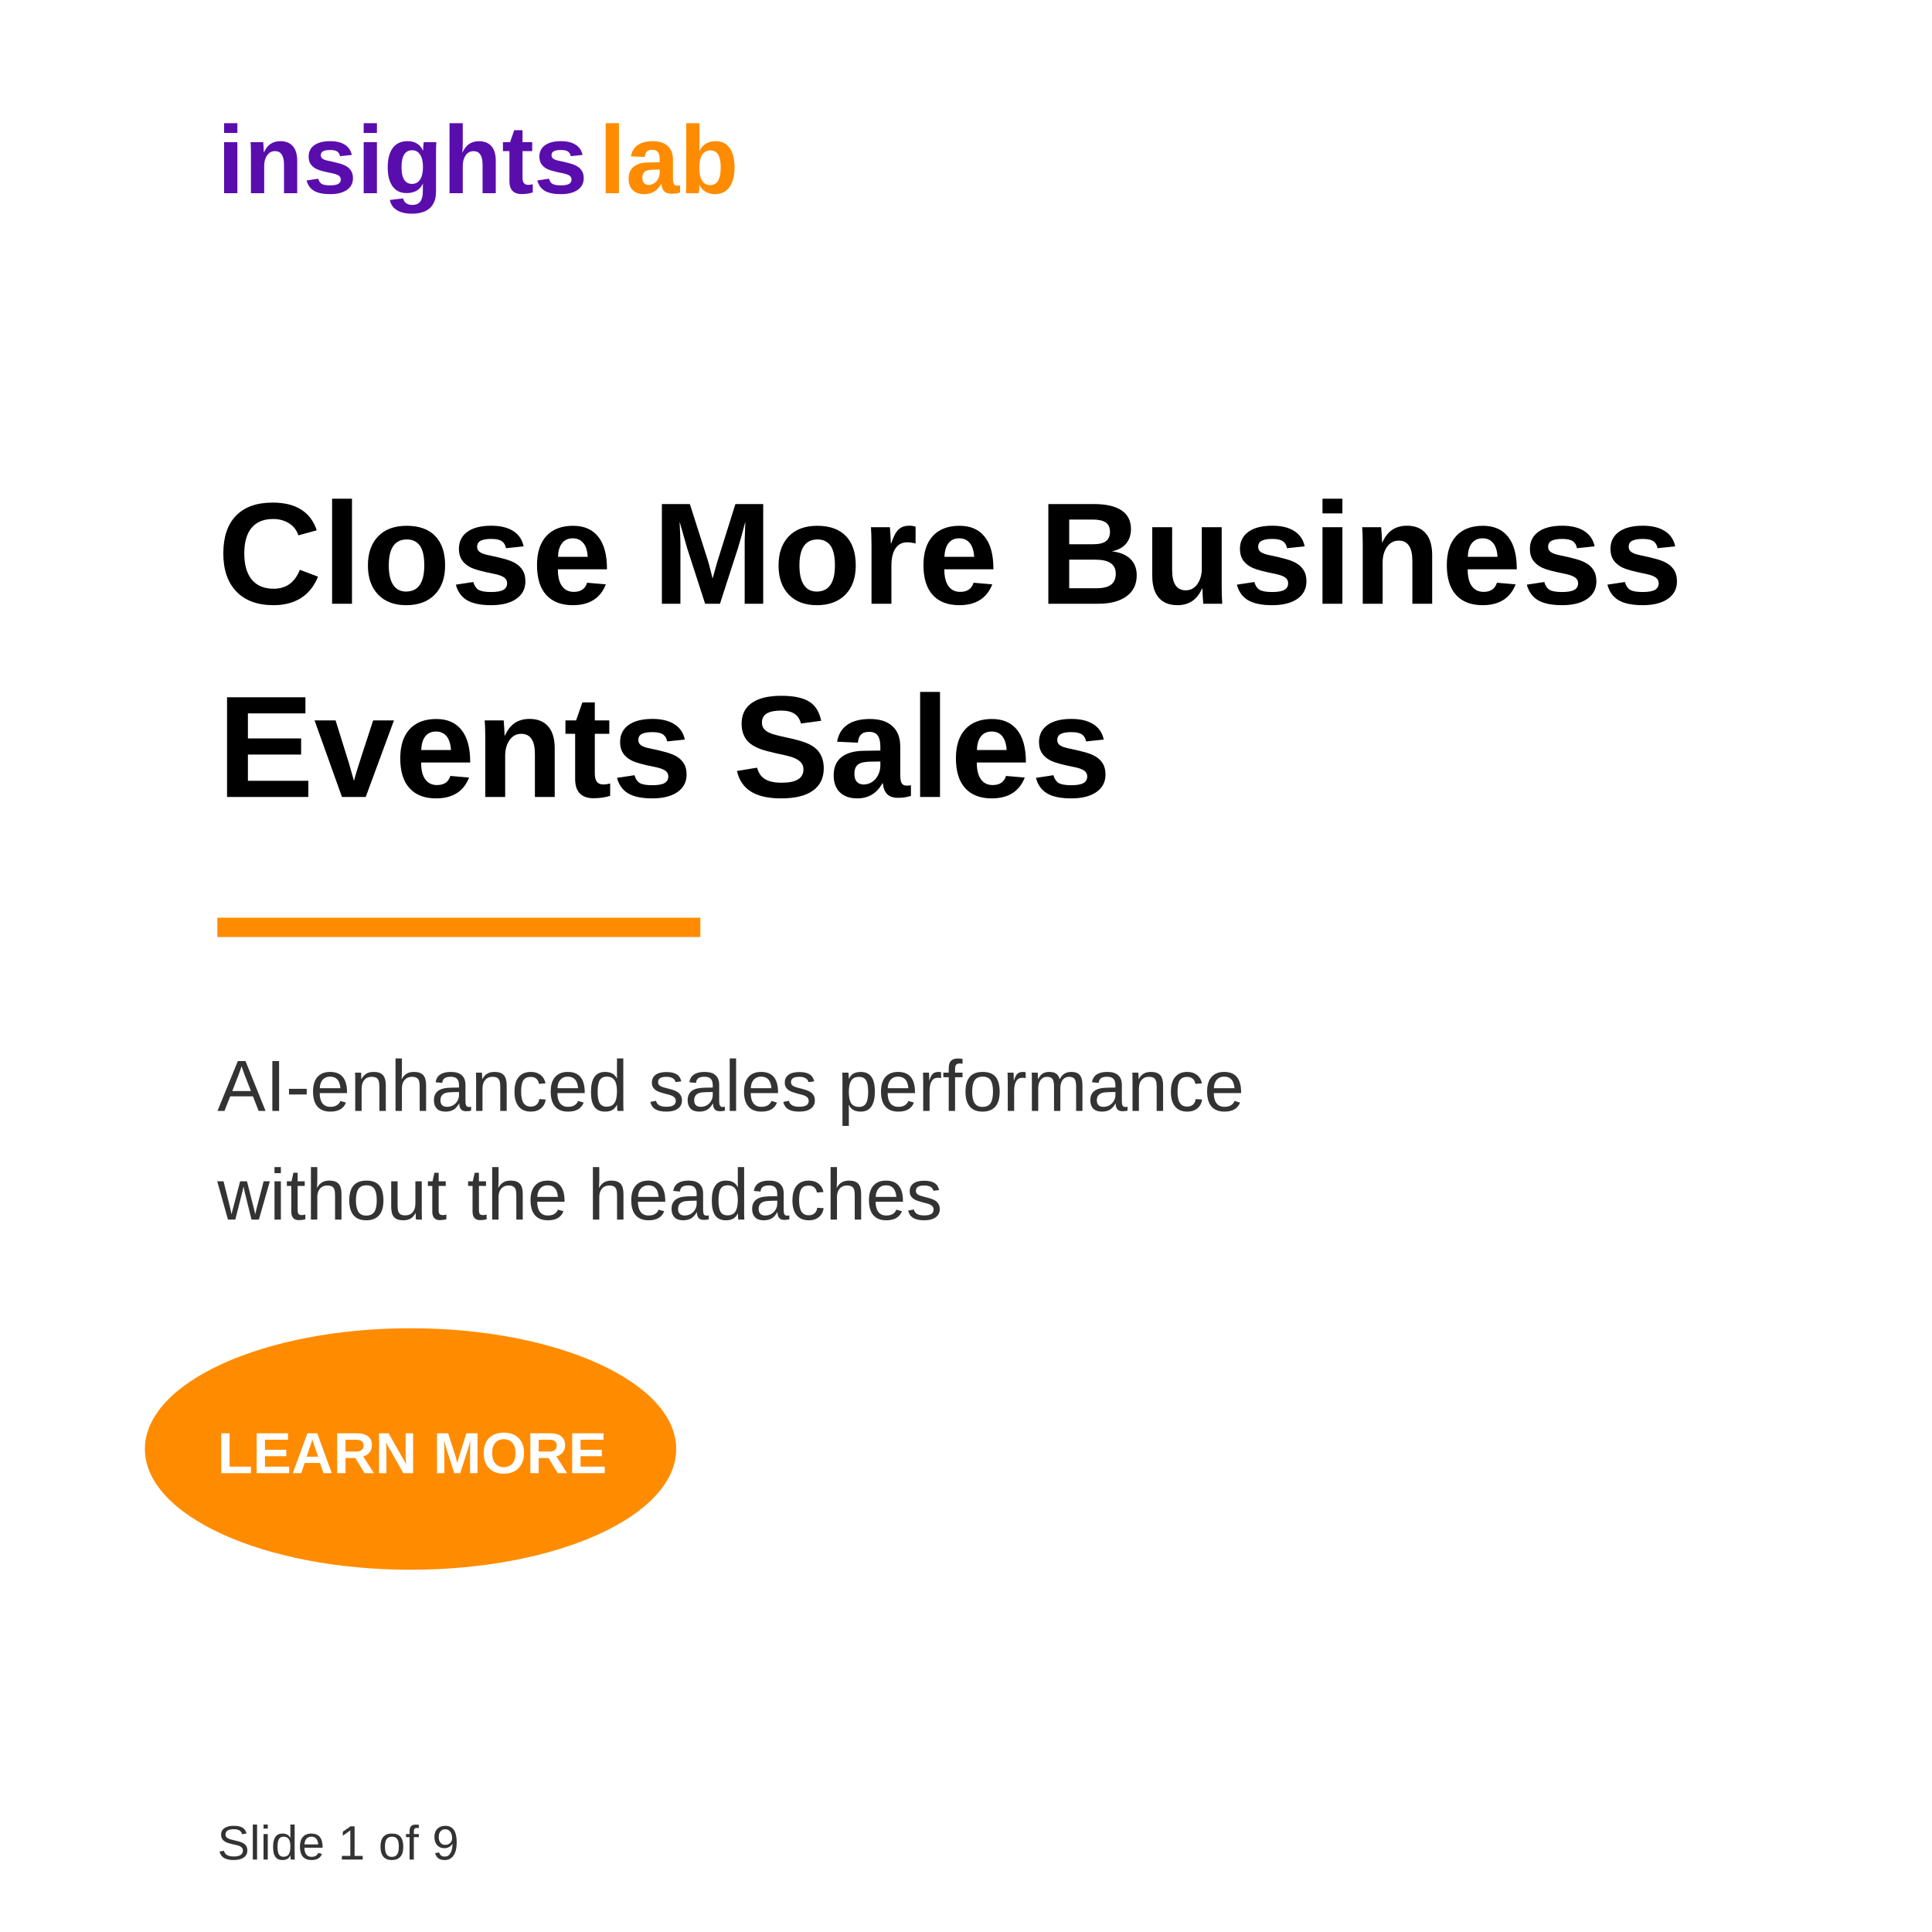
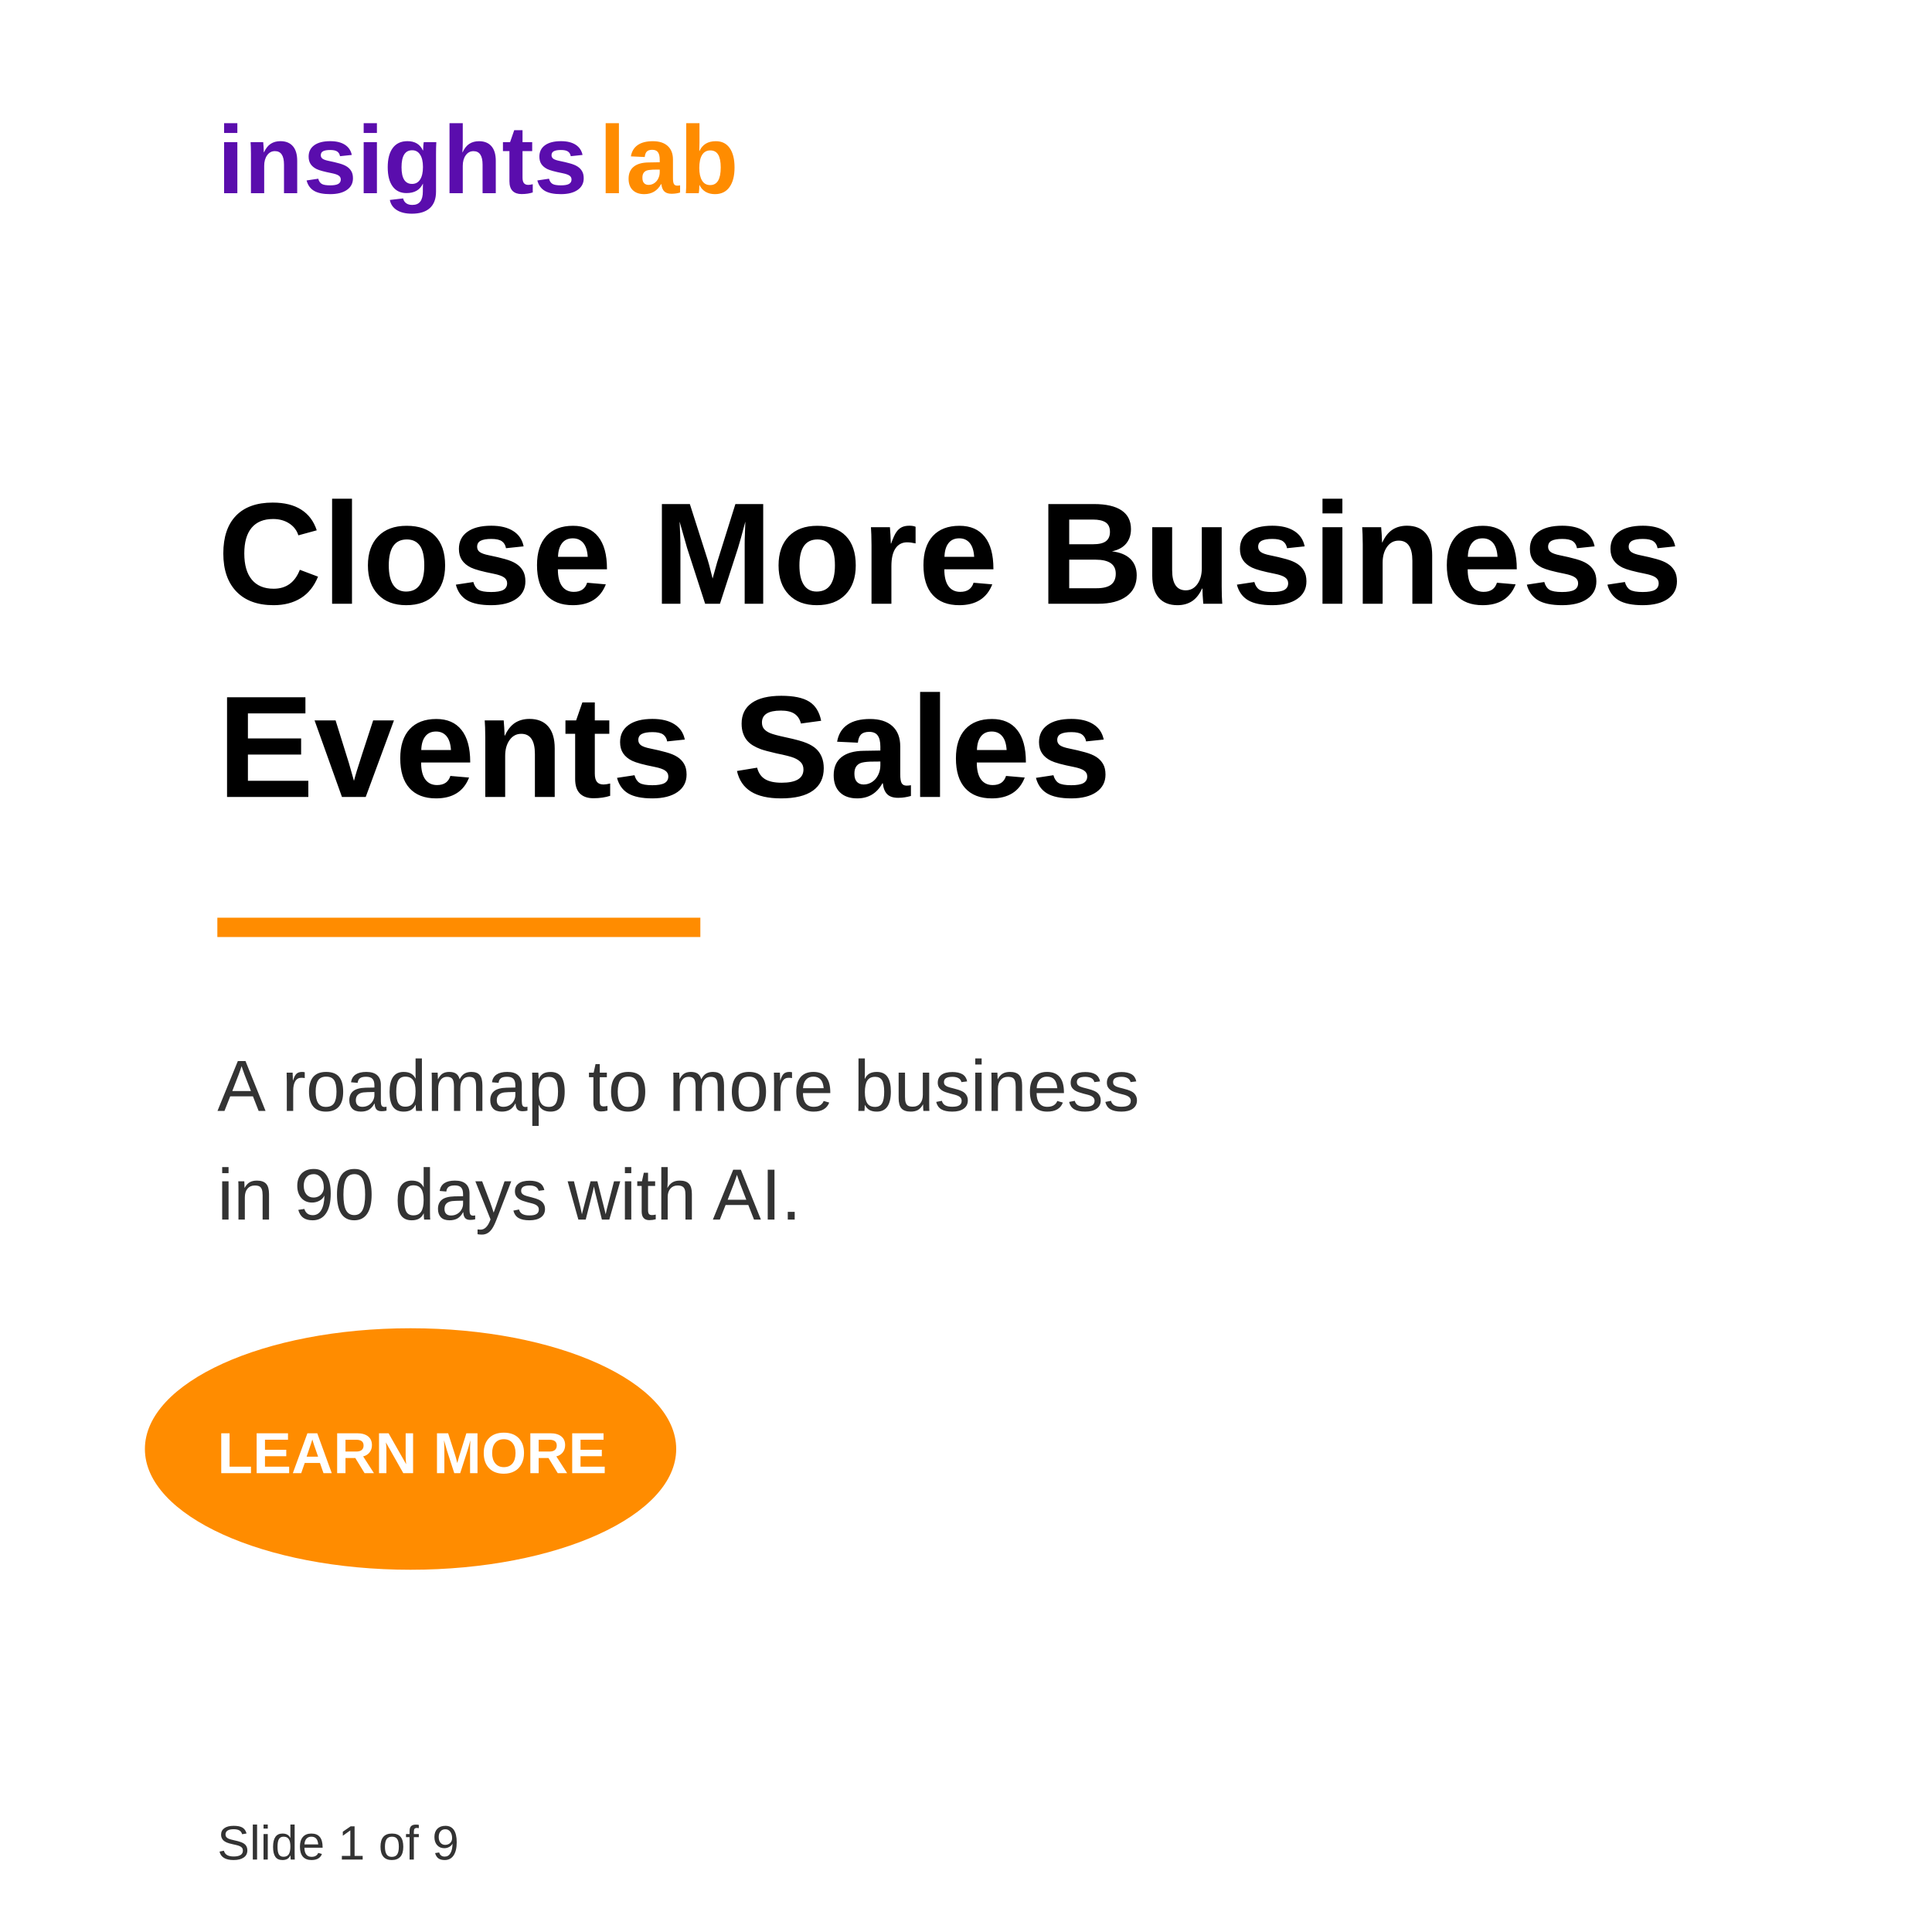
<svg xmlns="http://www.w3.org/2000/svg" width="800" height="800" viewBox="0 0 800 800">
  <rect width="800" height="800" fill="#ffffff" />
  <text x="90" y="80" font-family="Arial, sans-serif" font-weight="bold" font-size="40" fill="#5a0dad">insights</text>
  <text x="248" y="80" font-family="Arial, sans-serif" font-weight="bold" font-size="40" fill="#ff8c00">lab</text>
  <text x="90" y="250" font-family="Arial, sans-serif" font-weight="bold" font-size="60" fill="#000000">Close More Business</text>
  <text x="90" y="330" font-family="Arial, sans-serif" font-weight="bold" font-size="60" fill="#000000">Events Sales</text>
  <rect x="90" y="380" width="200" height="8" fill="#ff8c00" />
-   <text x="90" y="460" font-family="Arial, sans-serif" font-size="30" fill="#333333">AI-enhanced sales performance</text>
-   <text x="90" y="505" font-family="Arial, sans-serif" font-size="30" fill="#333333">without the headaches</text>
+   <text x="90" y="460" font-family="Arial, sans-serif" font-size="30" fill="#333333">A roadmap to more business</text>
+   <text x="90" y="505" font-family="Arial, sans-serif" font-size="30" fill="#333333">in 90 days with AI.</text>
  <ellipse cx="170" cy="600" rx="110" ry="50" fill="#ff8c00" />
  <text x="90" y="610" font-family="Arial, sans-serif" font-weight="bold" font-size="24" fill="white">LEARN MORE</text>
  <text x="90" y="770" font-family="Arial, sans-serif" font-size="20" fill="#333333">Slide 1 of 9</text>
</svg>
